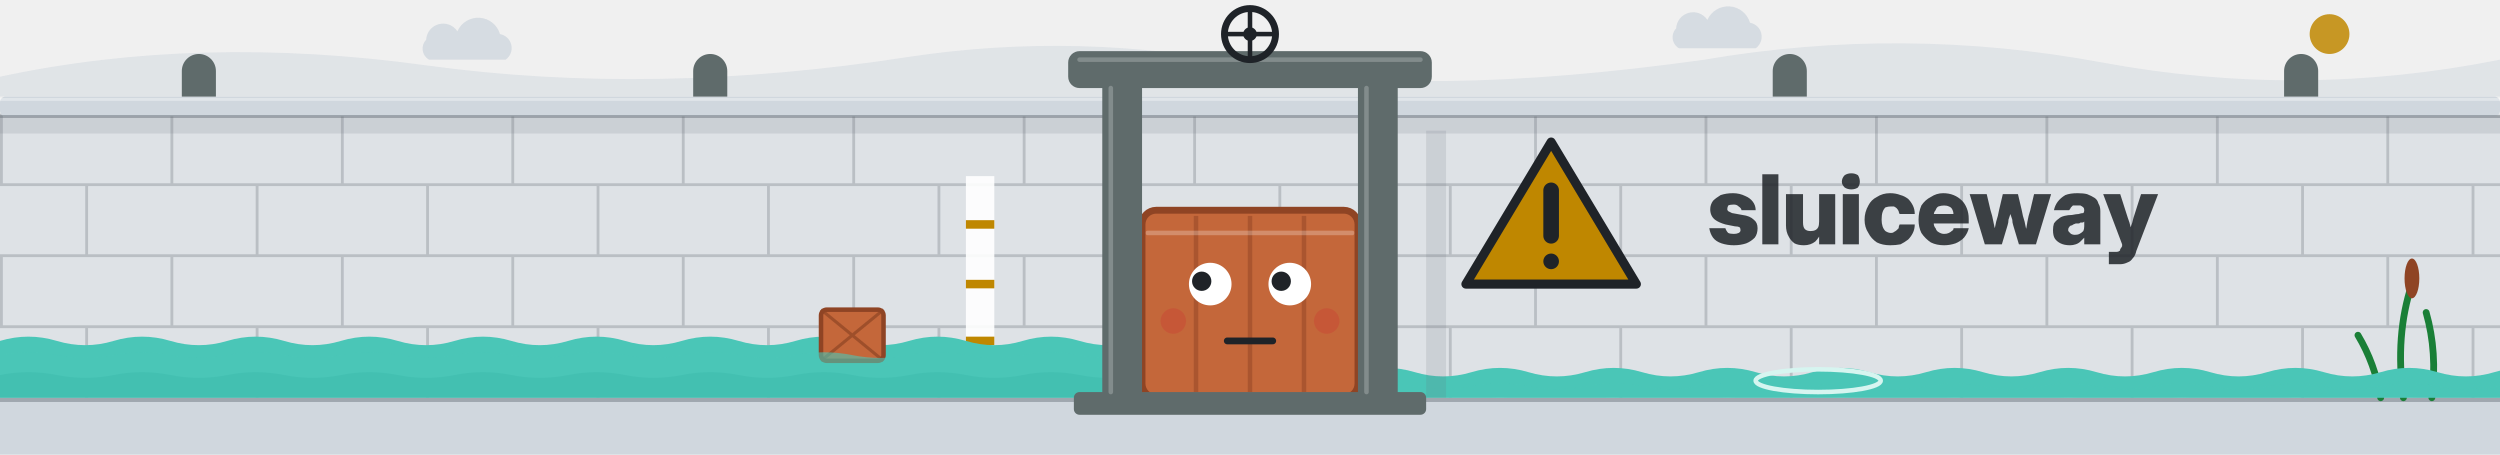
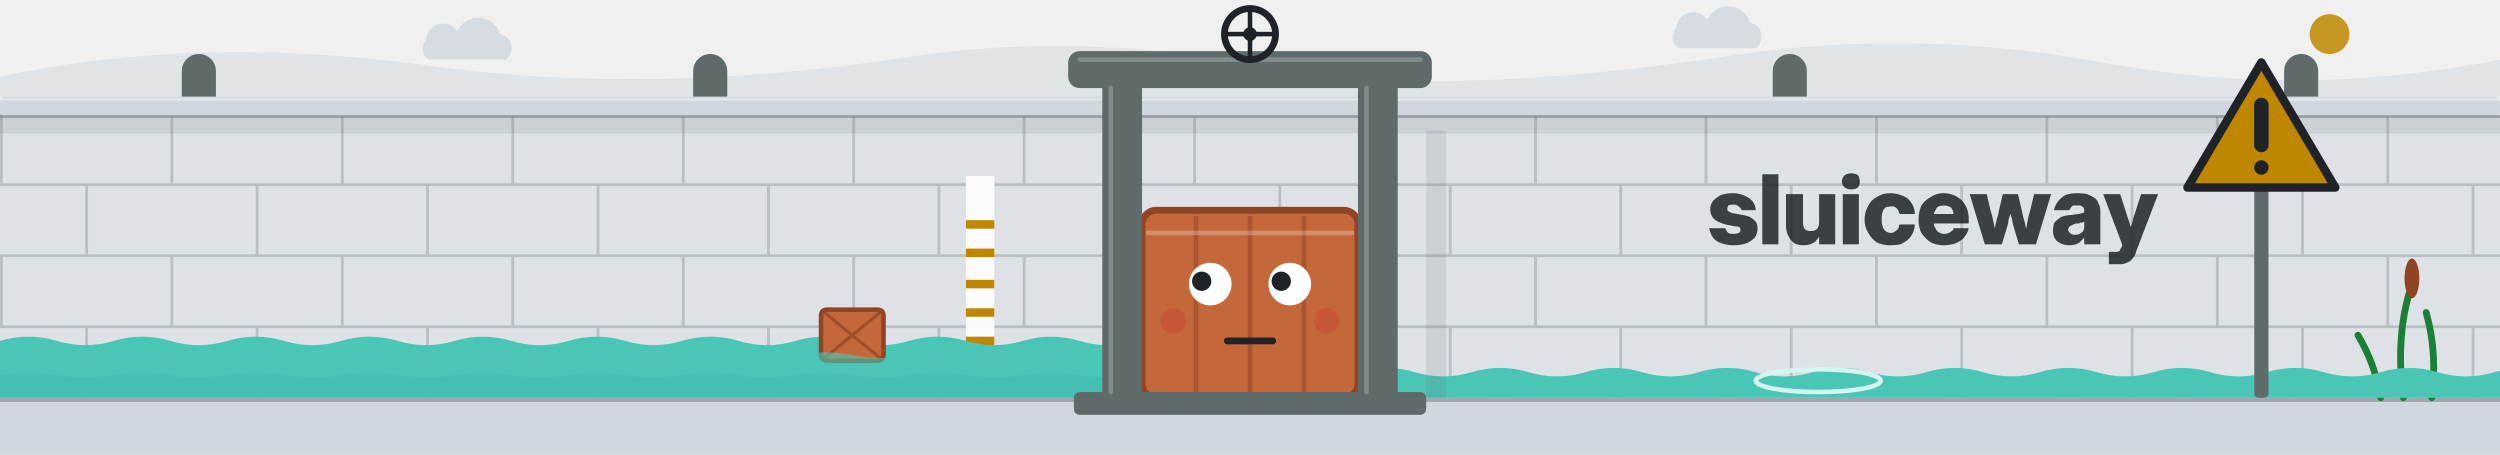
- <svg xmlns="http://www.w3.org/2000/svg" viewBox="0 0 880 160" width="880" height="160" role="img" aria-label="Sluiceway: changes are pending, some delete or replace resources">
+ <svg xmlns="http://www.w3.org/2000/svg" viewBox="0 0 880 160" width="880" height="160" role="img" aria-label="Sluiceway: 1 stack is pending, some delete or replace resources">
  <style>.bob{animation:bob 2.6s ease-in-out infinite}.wave{animation:wave 3.2s linear infinite}.slow{animation-duration:6s}.lid{transform-box:fill-box;transform-origin:center;animation:lid 5s ease-in-out infinite}.rip{transform-box:fill-box;transform-origin:center;animation:rip 4s ease-out infinite}.cloud{animation:cloud 40s ease-in-out infinite alternate}@keyframes bob{50%{transform:translateY(-2.5px)}}@keyframes wave{to{transform:translateX(40px)}}@keyframes lid{0%,93%,100%{transform:scaleY(1)}96.5%{transform:scaleY(.08)}}@keyframes rip{0%{opacity:.9;transform:scale(.15)}100%{opacity:0;transform:scale(1)}}@keyframes cloud{to{transform:translateX(70px)}}@media (prefers-reduced-motion:reduce){*{animation:none!important}}</style>
  <path d="M0 34V27q70 -15 150 -4t170 -3q60 -9 120 3t160 -2q70 -12 140 1t140 -1V34z" fill="#d0d7de" opacity=".5" />
  <g fill="#d0d7de" opacity=".8">
    <path class="cloud" d="M150 14a6 6 0 0 1 11 -3a8 8 0 0 1 15 1a5 5 0 0 1 2 9h-27a4.5 4.5 0 0 1 -1 -7z" />
    <path class="cloud" d="M590 10a6 6 0 0 1 11 -3a8 8 0 0 1 15 1a5 5 0 0 1 2 9h-27a4.5 4.5 0 0 1 -1 -7z" />
  </g>
  <circle cx="820" cy="12" r="7" fill="#bf8700" opacity=".85" />
  <rect y="40" width="880" height="100" fill="#d0d7de" opacity=".55" />
  <g stroke="#656d76" opacity=".3">
    <path d="M0 65H880M0 90H880M0 115H880" />
    <path d="M0 52.5H880M0 102.5H880M30 77.5H880M30 127.5H880" stroke-width="25" stroke-dasharray="1 59" />
  </g>
  <rect y="41" width="880" height="6" fill="#656d76" opacity=".16" />
  <rect y="34" width="880" height="7" rx="2" fill="#d0d7de" />
  <path d="M0 35H880" stroke="#ffffff" opacity=".35" />
  <path d="M0 41H880" stroke="#656d76" opacity=".5" />
  <g fill="#5f6b6b">
    <path d="M64 34v-9a6 6 0 0 1 12 0v9z" />
    <path d="M244 34v-9a6 6 0 0 1 12 0v9z" />
    <path d="M624 34v-9a6 6 0 0 1 12 0v9z" />
    <path d="M804 34v-9a6 6 0 0 1 12 0v9z" />
  </g>
  <rect y="140" width="880" height="20" fill="#d0d7de" />
  <path d="M0 140.75H880" stroke="#656d76" stroke-width="1.5" opacity=".45" />
  <rect x="340" y="62" width="10" height="72" fill="#ffffff" opacity=".9" />
-   <path d="M340 79h10M340 100h10M340 120h10" stroke="#bf8700" stroke-width="3" />
+   <path d="M340 120h10M340 110h10M340 100h10M340 89h10M340 79h10" stroke="#bf8700" stroke-width="3" />
  <path transform="translate(601 86) scale(0.3333)" d="M28 1q-7 0-13-2q-6-2-9-6q-3-4-4-10h17q1 3 3 5q2 1 6 1q3 0 5-1q2-1 2-3q0-2-1-3q-2-1-5-1l-10-2q-7-2-11-5q-5-4-5-11q0-5 3-9q3-3 8-6q6-2 13-2q7 0 13 3q5 2 8 6q3 4 3 9h-15q0-2-3-4q-2-2-5-2q-4 0-6 1q-1 2-1 4q0 1 1 2q2 1 4 2l11 2q8 1 12 5q4 3 4 9q0 6-3 10q-4 4-9 6q-6 2-13 2zM75-74v74h-17v-74zM102 1q-6 0-10-2q-4-3-6-7q-3-5-3-12v-33h18v30q0 5 2 7q2 2 6 2q3 0 5-1q2-1 3-3q1-2 1-6v-29h17v53h-17v-14h3q-3 7-7 11q-5 4-12 4zM143 0v-53h17v53zM152-58q-4 0-7-2q-3-3-3-6q0-4 3-7q3-2 7-2q4 0 7 2q2 3 2 7q0 3-2 6q-3 2-7 2zM193 1q-8 0-14-3q-6-4-9-10q-4-6-4-14q0-8 4-15q3-6 9-9q6-4 14-4q6 0 11 2q4 1 8 4q3 3 5 7q2 4 2 9h-16q-1-2-1-3q-1-2-2-3q-1-1-3-2q-1 0-3 0q-3 0-6 1q-2 2-3 5q-1 3-1 8q0 4 1 7q1 3 3 5q3 2 6 2q2 0 3-1q2-1 3-2q1-1 2-2q0-2 1-4h16q0 5-2 9q-2 4-5 7q-4 3-8 5q-5 1-11 1zM250 1q-8 0-14-3q-6-4-10-10q-3-6-3-14q0-8 3-15q4-6 10-9q6-4 13-4q6 0 11 2q5 2 9 6q3 3 5 8q2 5 2 11v5h-48v-10h40l-8 2q0-4-1-6q-1-3-4-4q-2-1-5-1q-3 0-6 1q-2 1-3 4q-2 2-2 6v7q0 4 2 6q1 3 3 4q3 2 6 2q3 0 5-1q2-1 3-2q2-1 2-3h16q-1 5-5 10q-4 4-9 6q-6 2-12 2zM293 0l-16-53h18l4 17q2 6 3 12q1 6 3 12h-3q2-6 3-12q2-6 3-12l4-17h16l4 17q1 6 3 12q1 6 3 12h-2q1-6 2-12q1-6 3-12l4-17h18l-16 53h-18l-6-20q-1-3-1-6q-1-3-2-6q-1-3-1-6h3q-1 3-2 6q-1 3-2 6q0 3-1 6l-6 20zM383 1q-6 0-10-2q-4-2-6-5q-2-3-2-9q0-4 1-7q2-3 5-5q2-2 6-3q4-1 8-1q5-1 7-1q3-1 5-1q1-1 1-3q0-2-1-3q-1-1-3-2q-1 0-4 0q-2 0-4 0q-1 1-2 2q-1 2-2 3h-16q1-5 4-9q3-4 8-7q5-2 13-2q6 0 10 1q5 2 8 4q3 2 4 6q2 3 2 8v35h-17v-7q-2 2-4 4q-2 2-5 3q-3 1-6 1zM388-10q3 0 5-1q2-1 4-3q1-2 1-5v-5q-1 1-2 1q-1 0-2 0q-1 1-2 1q-2 0-3 0q-3 1-4 2q-2 0-3 2q-1 1-1 3q0 1 1 2q1 1 2 2q2 1 4 1zM424 21v-13h8q2 0 3-1q1 0 1-2q1-1 2-3v-2l-20-53h18l8 25q2 5 3 10q1 5 3 10h-5q1-5 2-10q2-5 3-10l8-25h18l-23 60q-1 5-4 8q-2 3-5 4q-4 2-8 2q-3 0-6 0q-3 0-6 0z" fill="#1f2328" opacity=".85" />
-   <path d="M546 50l30 50h-60z" fill="#bf8700" stroke="#1f2328" stroke-width="3.2" stroke-linejoin="round" />
-   <path d="M546 67v16m0 9v0" stroke="#1f2328" stroke-width="5.5" stroke-linecap="round" />
  <path d="M846 140q-3 -22 3 -40M856 140q2 -16 -2 -30M838 140q-2 -12 -8 -22" stroke="#1a7f37" stroke-width="2.4" stroke-linecap="round" fill="none" />
  <ellipse cx="849" cy="98" rx="2.6" ry="7" fill="#8f4424" />
+   <defs>
+     <g id="k">
+       <rect x="-11" y="-15" width="22" height="18" rx="2" fill="#c4673a" stroke="#8f4424" stroke-width="1.6" />
+       <path d="M-11 -15l22 18M11 -15l-22 18" stroke="#8f4424" stroke-width="1.1" opacity=".7" />
+     </g>
+   </defs>
  <clipPath id="c1">
    <rect x="0" y="112" width="402" height="28" />
  </clipPath>
  <g clip-path="url(#c1)">
    <g class="wave">
      <path d="M-40 120q10 -3 20 0t20 0t20 0t20 0t20 0t20 0t20 0t20 0t20 0t20 0t20 0t20 0t20 0t20 0t20 0t20 0t20 0t20 0t20 0t20 0t20 0t20 0t20 0t20 0V140H-40Z" fill="#4ac6b7" />
    </g>
  </g>
  <clipPath id="c2">
    <rect x="0" y="124" width="402" height="16" />
  </clipPath>
  <g clip-path="url(#c2)">
    <g class="wave slow">
      <path d="M-40 132q10 -2 20 0t20 0t20 0t20 0t20 0t20 0t20 0t20 0t20 0t20 0t20 0t20 0t20 0t20 0t20 0t20 0t20 0t20 0t20 0t20 0t20 0t20 0t20 0t20 0V140H-40Z" fill="#0f8f83" opacity="0.28" />
    </g>
  </g>
  <clipPath id="c3">
    <rect x="478" y="123" width="402" height="17" />
  </clipPath>
  <g clip-path="url(#c3)">
    <g class="wave slow">
      <path d="M438 131q10 -3 20 0t20 0t20 0t20 0t20 0t20 0t20 0t20 0t20 0t20 0t20 0t20 0t20 0t20 0t20 0t20 0t20 0t20 0t20 0t20 0t20 0t20 0t20 0t20 0V140H438Z" fill="#4ac6b7" />
    </g>
  </g>
  <clipPath id="c4">
    <rect x="478" y="133" width="402" height="7" />
  </clipPath>
  <g clip-path="url(#c4)">
    <g class="wave slow">
      <path d="M438 141q10 -2 20 0t20 0t20 0t20 0t20 0t20 0t20 0t20 0t20 0t20 0t20 0t20 0t20 0t20 0t20 0t20 0t20 0t20 0t20 0t20 0t20 0t20 0t20 0t20 0V140H438Z" fill="#0f8f83" opacity="0.28" />
    </g>
  </g>
-   <g transform="translate(300 124)">
-     <g class="bob">
-       <rect x="-11" y="-15" width="22" height="18" rx="2" fill="#c4673a" stroke="#8f4424" stroke-width="1.6" />
-       <path d="M-11 -15l22 18M11 -15l-22 18" stroke="#8f4424" stroke-width="1.1" opacity=".7" />
-     </g>
-   </g>
+   <use class="bob" href="#k" x="300" y="124" />
  <clipPath id="c5">
    <rect x="0" y="117" width="402" height="23" />
  </clipPath>
  <g clip-path="url(#c5)">
    <g class="wave slow">
      <path d="M-40 125q10 -2 20 0t20 0t20 0t20 0t20 0t20 0t20 0t20 0t20 0t20 0t20 0t20 0t20 0t20 0t20 0t20 0t20 0t20 0t20 0t20 0t20 0t20 0t20 0t20 0V140H-40Z" fill="#4ac6b7" opacity="0.6" />
    </g>
  </g>
  <clipPath id="c6">
    <rect x="478" y="128" width="402" height="12" />
  </clipPath>
  <g clip-path="url(#c6)">
    <g class="wave slow">
      <path d="M438 136q10 -2 20 0t20 0t20 0t20 0t20 0t20 0t20 0t20 0t20 0t20 0t20 0t20 0t20 0t20 0t20 0t20 0t20 0t20 0t20 0t20 0t20 0t20 0t20 0t20 0V140H438Z" fill="#4ac6b7" opacity="0.6" />
    </g>
  </g>
  <g fill="none" stroke="#d6f5f0" stroke-width="1.6">
    <ellipse class="rip" cx="640" cy="134" rx="22" ry="4" />
  </g>
+   <rect x="793.5" y="60" width="5" height="80" rx="1.5" fill="#5f6b6b" />
+   <path d="M796 22l26 44h-52z" fill="#bf8700" stroke="#1f2328" stroke-width="3" stroke-linejoin="round" />
+   <path d="M796 36.96v14.08m0 7.92v0" stroke="#1f2328" stroke-width="5.1" stroke-linecap="round" />
  <path d="M502 46h7v94h-7z" fill="#656d76" opacity=".16" />
  <g>
    <rect x="402" y="74" width="76" height="66" rx="5" fill="#c4673a" />
    <path d="M421 76v62M440 76v62M459 76v62" stroke="#8f4424" stroke-width="1.6" opacity=".5" />
    <path d="M404 82h72" stroke="#ffffff" stroke-width="1.6" opacity=".25" stroke-linecap="round" />
    <rect x="402" y="74" width="76" height="66" rx="5" fill="none" stroke="#8f4424" stroke-width="2.4" />
    <g class="lid">
      <g fill="#ffffff">
        <circle cx="426" cy="100" r="7.5" />
        <circle cx="454" cy="100" r="7.5" />
      </g>
      <g fill="#1f2328">
        <circle cx="423" cy="99" r="3.4" />
        <circle cx="451" cy="99" r="3.4" />
      </g>
    </g>
    <g fill="#cf222e" opacity=".22">
      <circle cx="413" cy="113" r="4.5" />
      <circle cx="467" cy="113" r="4.5" />
    </g>
    <path d="M432 120h16" stroke="#1f2328" stroke-width="2.4" fill="none" stroke-linecap="round" />
  </g>
  <g fill="#5f6b6b">
    <rect x="378" y="138" width="124" height="8" rx="2" />
    <rect x="388" y="26" width="14" height="114" rx="2" />
    <rect x="478" y="26" width="14" height="114" rx="2" />
    <rect x="376" y="18" width="128" height="13" rx="4" />
  </g>
  <path d="M391 31v107M481 31v107M380 21h120" stroke="#ffffff" stroke-width="1.6" opacity=".22" stroke-linecap="round" />
  <g transform="translate(440 12)">
    <g>
      <circle r="9" fill="none" stroke="#1f2328" stroke-width="2.4" />
      <path d="M-9 0h18M0 -9v18" stroke="#1f2328" stroke-width="1.6" />
      <circle r="2.4" fill="#1f2328" />
    </g>
  </g>
</svg>
